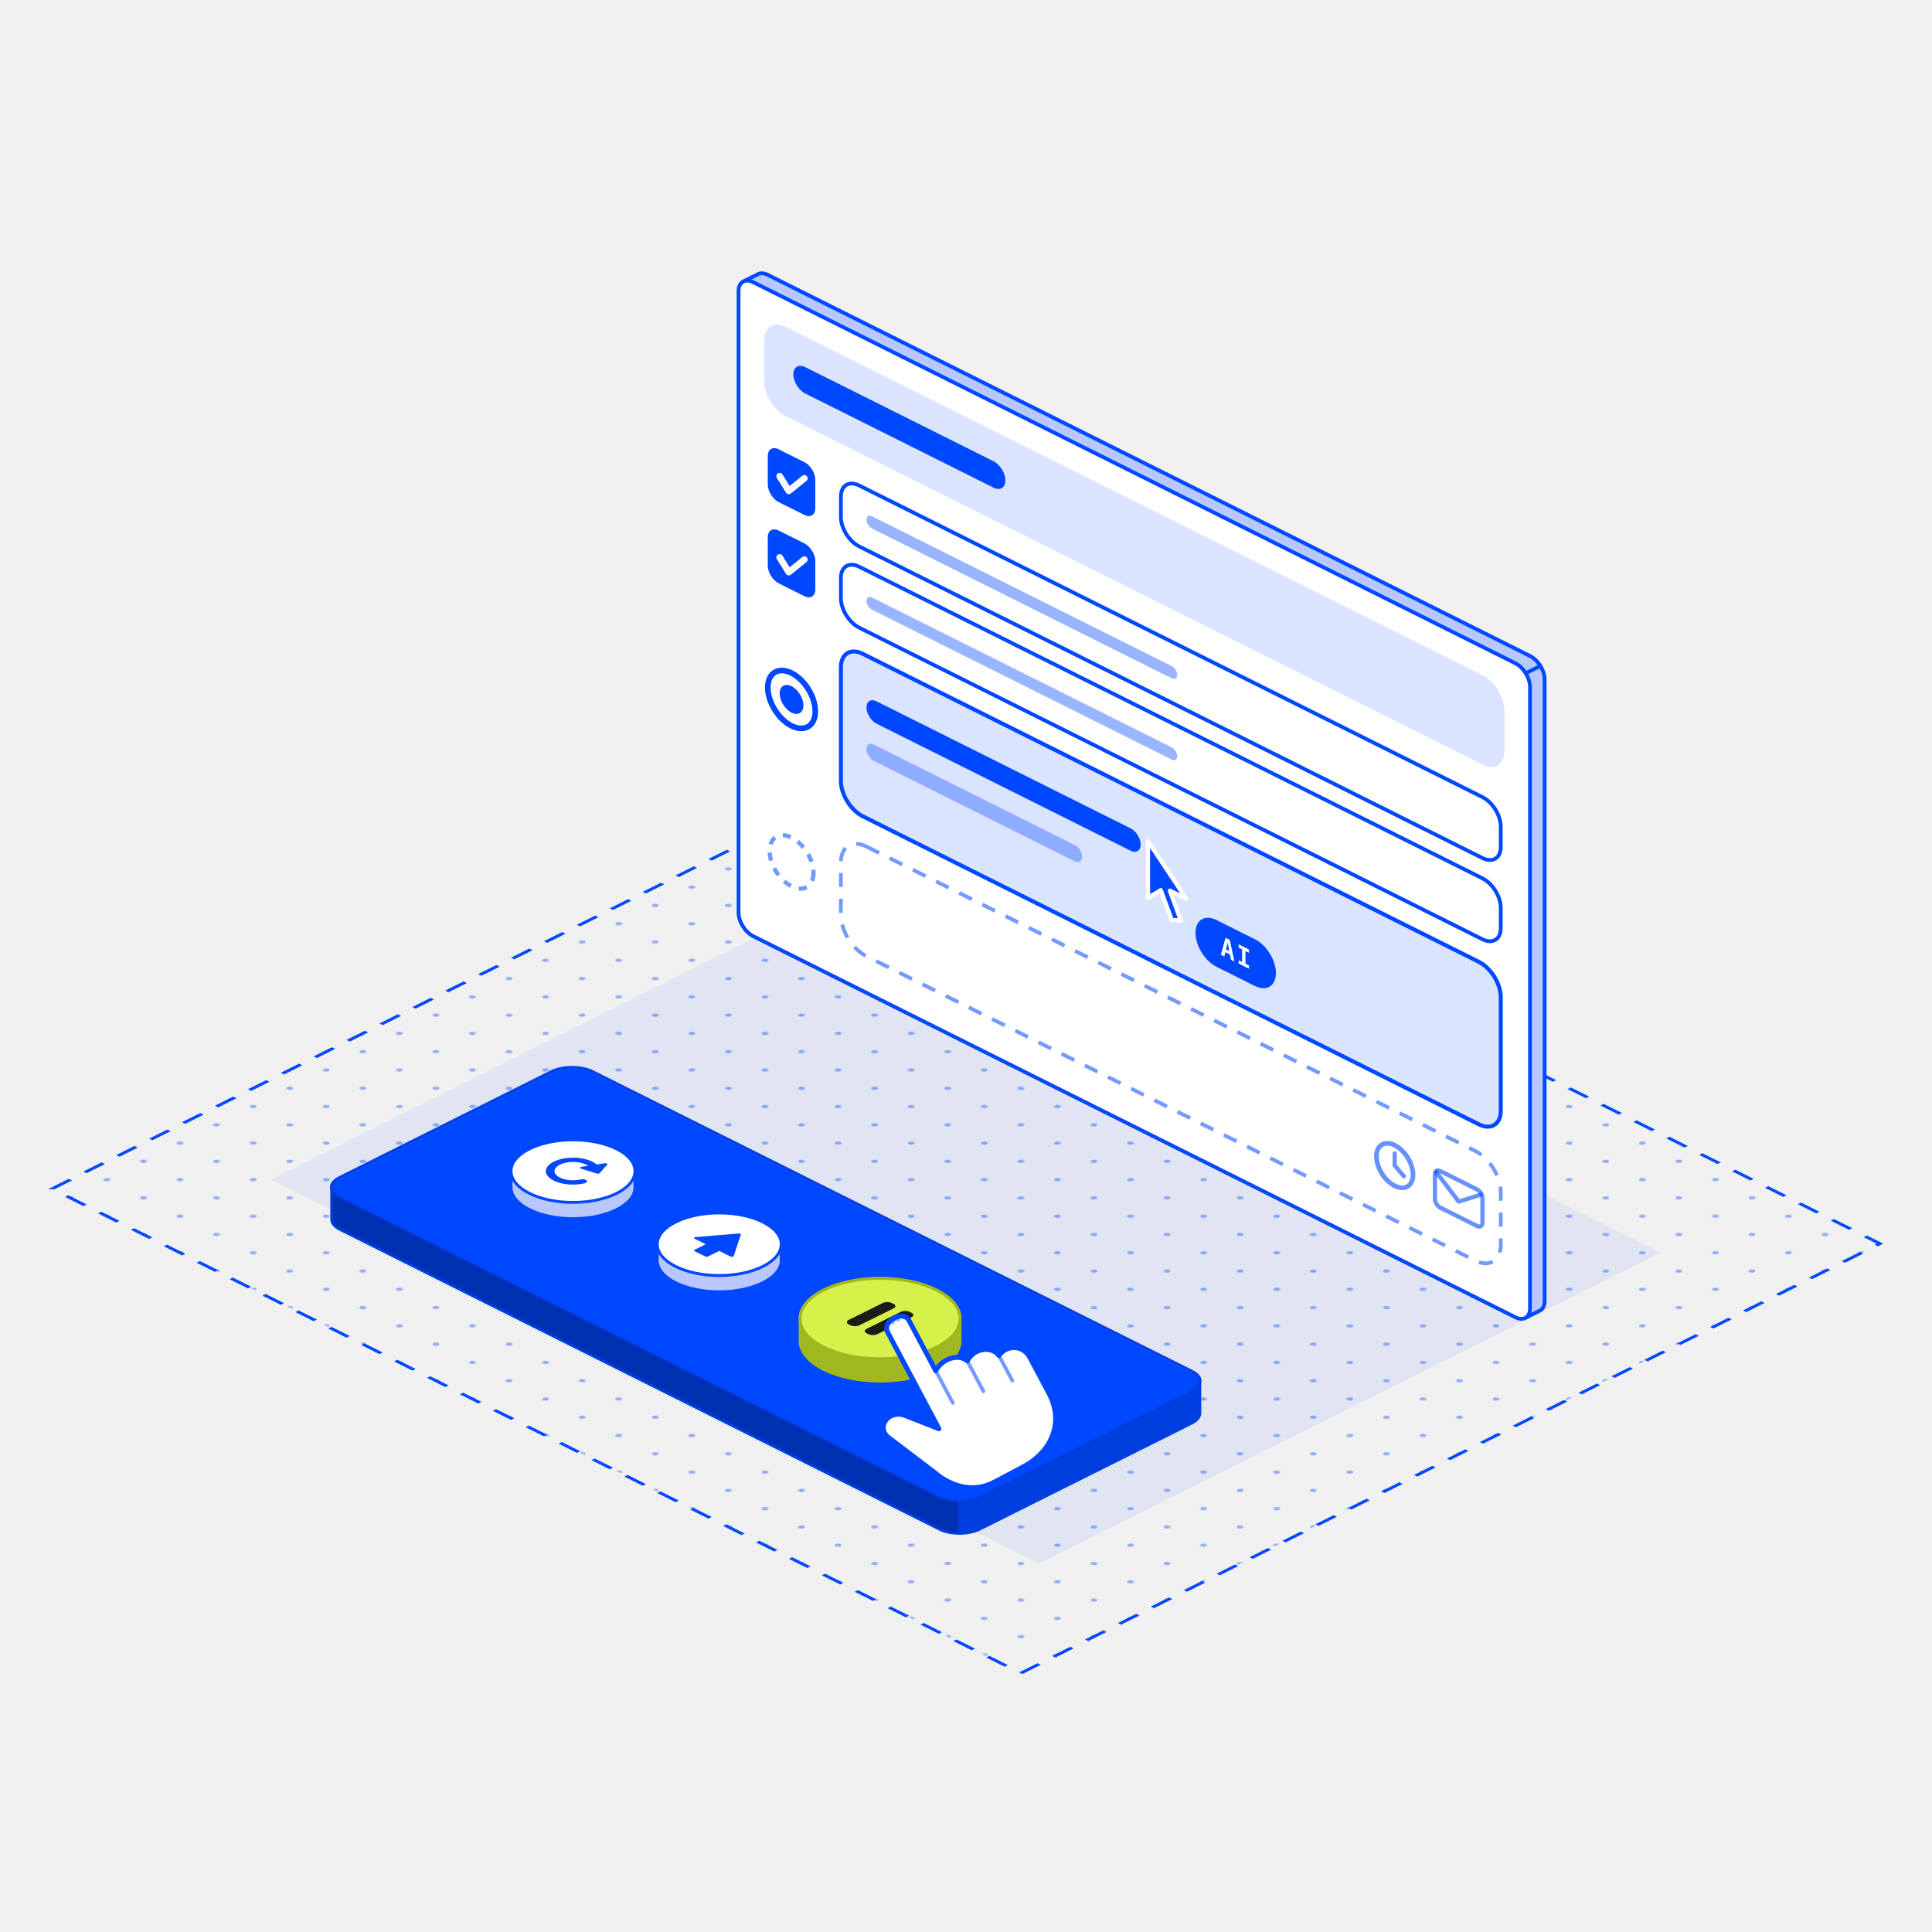
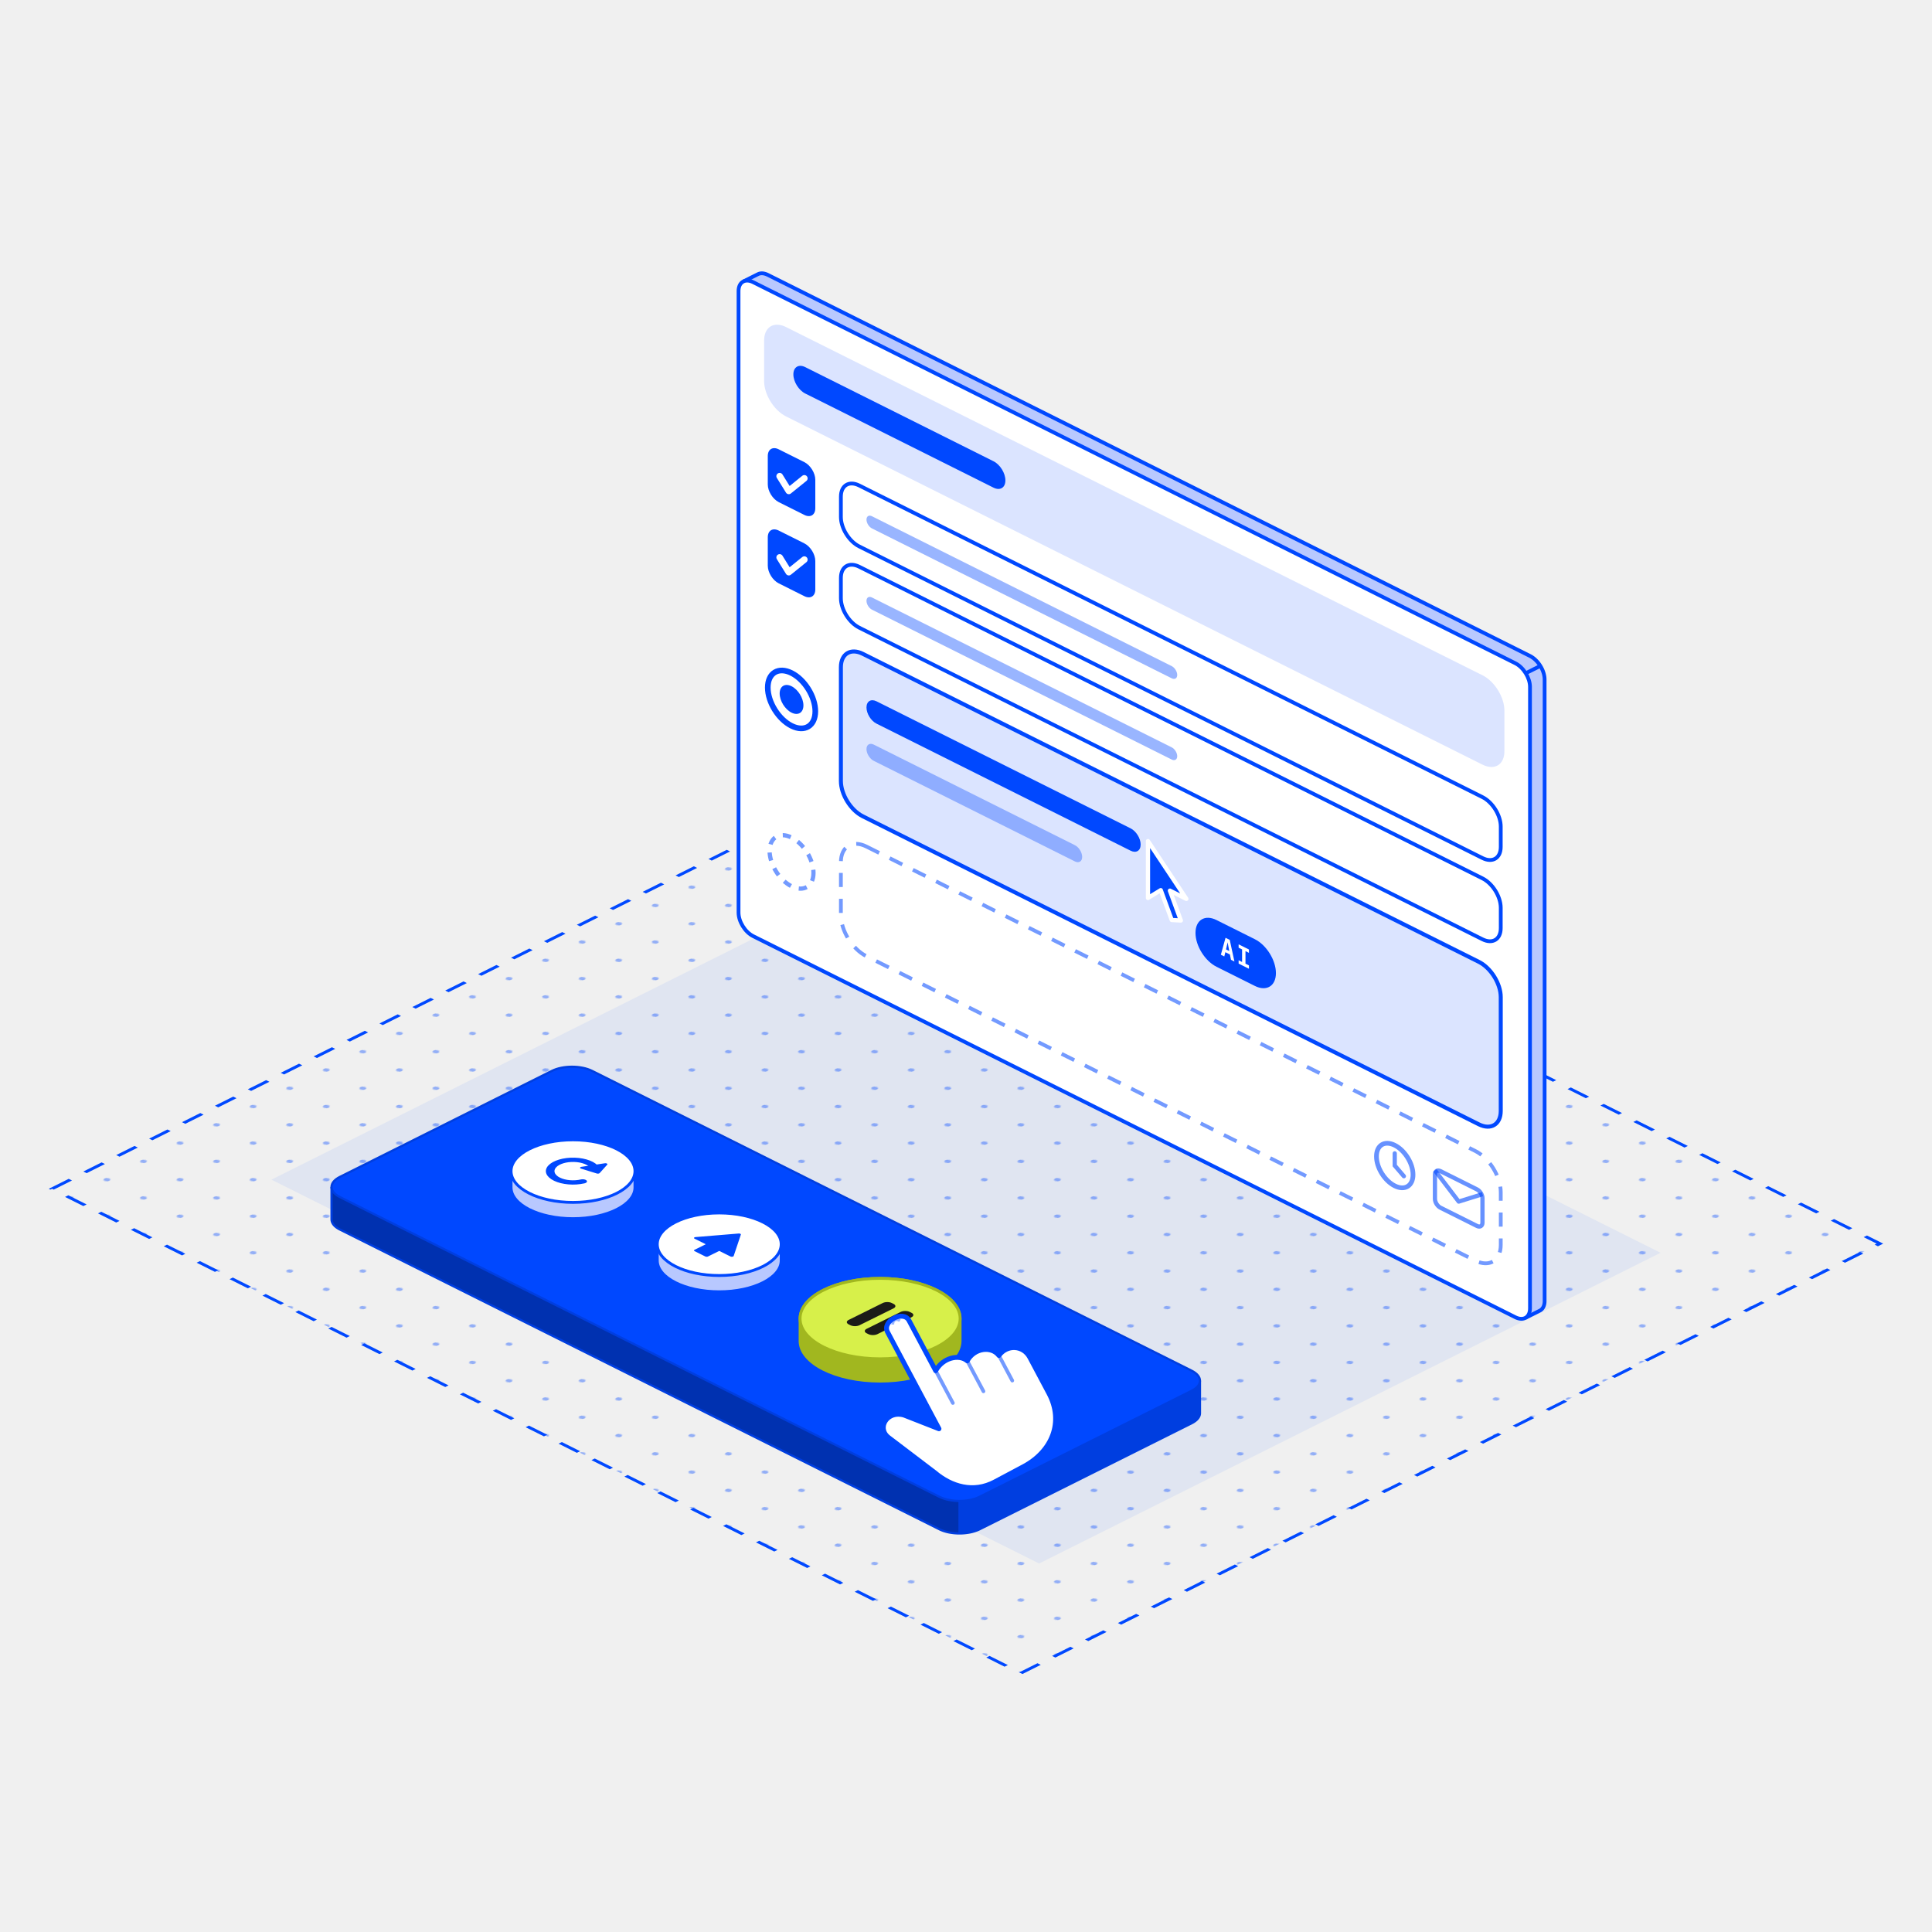
<svg xmlns="http://www.w3.org/2000/svg" width="820" height="820" viewBox="0 0 820 820" role="img" aria-label="Isometric illustration for AI Product UX. On a dotted floor, a product window stands upright with a list of steps: two ticked, the third being written by a pointer marked AI, and the last still dashed, waiting, with a clock and an envelope. In front sits a blue control bar with three round buttons, redirect, take over and a large lime pause, and a hand pressing pause." style="display: block">
  <style>.sm rect,.sm path,.sm circle{vector-effect:non-scaling-stroke}</style>
  <g transform="translate(410 410) scale(0.862) translate(-437.0 -308.3)">
    <defs>
      <linearGradient id="barSide" x1="0" y1="1" x2="1" y2="0">
        <stop offset="0.5" stop-color="#0031B0" />
        <stop offset="0.5" stop-color="#003EE0" />
      </linearGradient>
      <linearGradient id="barSide-crease-50" x1="-360.329" y1="841.885" x2="1053.885" y2="-572.329" gradientUnits="userSpaceOnUse">
        <stop offset="0.5" stop-color="#0031B0" />
        <stop offset="0.5" stop-color="#003EE0" />
      </linearGradient>
      <pattern id="floorDots" width="20" height="20" patternUnits="userSpaceOnUse">
        <circle cx="10" cy="10" r="1.3" fill="#0048FF" fill-opacity="0.38" />
      </pattern>
    </defs>
    <g transform="matrix(0.9 0.45 -0.9 0.45 410.0 206.5)">
      <rect width="530" height="470" fill="url(#floorDots)" />
      <rect width="530" height="470" fill="none" stroke="#0048FF" stroke-width="1.8" stroke-dasharray="10 8" />
      <rect x="55" y="65" width="420" height="340" fill="#0048FF" fill-opacity="0.07" />
    </g>
    <g class="sm" transform="matrix(0.9 0.45 0 1 332.2 -35.6)">
      <rect width="433" height="322" rx="8" fill="#B8C8FF" />
    </g>
    <g class="sm" transform="matrix(0.9 0.45 0 1 331.8 -35.4)">
      <rect width="433" height="322" rx="8" fill="#B8C8FF" />
    </g>
    <g class="sm" transform="matrix(0.9 0.45 0 1 331.3 -35.1)">
      <rect width="433" height="322" rx="8" fill="#B8C8FF" />
    </g>
    <g class="sm" transform="matrix(0.9 0.45 0 1 330.9 -34.9)">
      <rect width="433" height="322" rx="8" fill="#B8C8FF" />
    </g>
    <g class="sm" transform="matrix(0.9 0.45 0 1 330.4 -34.7)">
      <rect width="433" height="322" rx="8" fill="#B8C8FF" />
    </g>
    <g class="sm" transform="matrix(0.9 0.45 0 1 330.0 -34.5)">
      <rect width="433" height="322" rx="8" fill="#B8C8FF" />
    </g>
    <g class="sm" transform="matrix(0.9 0.45 0 1 329.5 -34.2)">
      <rect width="433" height="322" rx="8" fill="#B8C8FF" />
    </g>
    <g class="sm" transform="matrix(0.9 0.45 0 1 329.1 -34.0)">
      <rect width="433" height="322" rx="8" fill="#B8C8FF" />
    </g>
    <g class="sm" transform="matrix(0.9 0.45 0 1 328.6 -33.8)">
      <rect width="433" height="322" rx="8" fill="#B8C8FF" />
    </g>
    <g class="sm" transform="matrix(0.9 0.45 0 1 328.2 -33.6)">
      <rect width="433" height="322" rx="8" fill="#B8C8FF" />
    </g>
    <g class="sm" transform="matrix(0.9 0.45 0 1 327.7 -33.3)">
      <rect width="433" height="322" rx="8" fill="#B8C8FF" />
    </g>
    <g class="sm" transform="matrix(0.9 0.45 0 1 327.3 -33.1)">
      <rect width="433" height="322" rx="8" fill="#B8C8FF" />
    </g>
    <g class="sm" transform="matrix(0.9 0.45 0 1 326.8 -32.9)">
      <rect width="433" height="322" rx="8" fill="#B8C8FF" />
    </g>
    <g class="sm" transform="matrix(0.9 0.45 0 1 326.4 -32.7)">
      <rect width="433" height="322" rx="8" fill="#B8C8FF" />
    </g>
    <g class="sm" transform="matrix(0.9 0.45 0 1 325.9 -32.4)">
      <rect width="433" height="322" rx="8" fill="#B8C8FF" />
    </g>
    <g class="sm" transform="matrix(0.9 0.45 0 1 325.5 -32.2)">
      <rect width="433" height="322" rx="8" fill="#B8C8FF" />
    </g>
    <path d="M327.38 -28.75 L334.58 -32.35 L334.92 -32.50 L335.27 -32.62 L335.64 -32.70 L336.02 -32.75 L336.42 -32.77 L336.82 -32.76 L337.24 -32.71 L337.66 -32.63 L338.09 -32.52 L338.52 -32.38 L338.96 -32.20 L339.40 -32.00 L714.70 155.65 L715.17 155.90 L715.64 156.19 L716.10 156.51 L716.56 156.85 L717.01 157.23 L717.46 157.64 L717.88 158.07 L718.30 158.52 L718.70 159.00 L719.08 159.49 L719.45 160.01 L719.79 160.54 L720.11 161.08 L720.41 161.64 L720.69 162.20 L720.94 162.77 L721.16 163.34 L721.35 163.91 L721.52 164.49 L721.65 165.06 L721.76 165.62 L721.84 166.17 L721.88 166.72 L721.90 167.25 L721.90 473.25 L721.89 473.76 L721.84 474.25 L721.77 474.72 L721.66 475.17 L721.53 475.60 L721.37 476.00 L721.18 476.38 L720.96 476.73 L720.72 477.05 L720.46 477.33 L720.16 477.59 L719.85 477.82 L719.52 478.00 L712.32 481.60" fill="none" stroke="#0048FF" stroke-width="1.60" vector-effect="non-scaling-stroke" stroke-linecap="butt" stroke-linejoin="round" data-polish="slab-outline" />
    <path d="M712.59 164.14 L719.79 160.54" fill="none" stroke="#0048FF" stroke-width="1.60" vector-effect="non-scaling-stroke" stroke-linecap="butt" stroke-linejoin="round" data-polish="slab-crease" />
    <g class="sm" transform="matrix(0.9 0.45 0 1 325.0 -32.0)">
      <rect width="433" height="322" rx="8" fill="#FFFFFF" stroke-width="1.6" />
      <rect x="14" y="14" width="405" height="44" rx="12" fill="#DBE4FF" />
      <rect x="30.0" y="29.0" width="116.0" height="13.0" rx="6.50" fill="#0048FF" fill-opacity="1" />
      <rect x="16" y="76" width="26" height="26" rx="6" fill="#0048FF" />
      <path d="M22.5 89 l5 5 l8.5 -10" fill="none" stroke="#FFFFFF" stroke-width="2.8" stroke-linecap="round" stroke-linejoin="round" />
      <rect x="16" y="116" width="26" height="26" rx="6" fill="#0048FF" />
      <path d="M22.5 129 l5 5 l8.5 -10" fill="none" stroke="#FFFFFF" stroke-width="2.8" stroke-linecap="round" stroke-linejoin="round" />
      <circle cx="29" cy="196" r="13" fill="#FFFFFF" stroke="#0048FF" stroke-width="2.4" />
      <circle cx="29" cy="196" r="6.5" fill="#0048FF" />
      <circle cx="29" cy="276" r="12" fill="none" stroke="#0048FF" stroke-opacity="0.55" stroke-width="1.8" stroke-dasharray="3.5 3.5" />
      <rect x="56" y="74" width="361" height="30" rx="10" fill="#FFFFFF" stroke="#0048FF" stroke-width="1.6" />
      <rect x="70.0" y="86.0" width="170.0" height="6.0" rx="3.00" fill="#0048FF" fill-opacity="0.4" />
      <rect x="56" y="114" width="361" height="30" rx="10" fill="#FFFFFF" stroke="#0048FF" stroke-width="1.6" />
      <rect x="70.0" y="126.0" width="170.0" height="6.0" rx="3.00" fill="#0048FF" fill-opacity="0.4" />
      <rect x="56" y="156" width="361" height="80" rx="12" fill="#DBE4FF" stroke="#0048FF" stroke-width="1.7" />
      <rect x="70.0" y="176.0" width="150.0" height="11.0" rx="5.50" fill="#0048FF" fill-opacity="1" />
      <rect x="70.0" y="198.0" width="118.0" height="8.0" rx="4.00" fill="#0048FF" fill-opacity="0.35" />
      <path d="M224 178 L224 206 L231 199 L237 211 L242 209 L236 197 L245 197 Z" fill="#0048FF" stroke="#FFFFFF" stroke-width="1.8" stroke-linejoin="round" />
      <rect x="250" y="200" width="44" height="23" rx="11.5" fill="#0048FF" />
      <text x="272" y="216" text-anchor="middle" font-family="'IBM Plex Mono', ui-monospace, monospace" font-size="13" font-weight="600" letter-spacing="1" fill="#FFFFFF">AI</text>
      <rect x="56" y="250" width="361" height="54" rx="14" fill="none" stroke="#0048FF" stroke-opacity="0.55" stroke-width="1.6" stroke-dasharray="6 5" />
      <circle cx="359" cy="277" r="10" fill="none" stroke="#0048FF" stroke-opacity="0.6" stroke-width="2" />
      <path d="M359 271 V277 L364 280" fill="none" stroke="#0048FF" stroke-opacity="0.6" stroke-width="1.8" stroke-linecap="round" />
      <rect x="381" y="268.5" width="26" height="18" rx="3" fill="none" stroke="#0048FF" stroke-opacity="0.6" stroke-width="1.8" />
      <path d="M381 269.5 L394 279 L407 269.5" fill="none" stroke="#0048FF" stroke-opacity="0.6" stroke-width="1.8" stroke-linejoin="round" />
-       <rect width="433" height="322" rx="8" stroke="#0048FF" stroke-width="1.6" data-i="20" fill="none" vector-effect="non-scaling-stroke" data-polish="front-outline" />
+       <rect width="433" height="322" rx="8" stroke="#0048FF" stroke-width="1.60" data-i="20" fill="none" vector-effect="non-scaling-stroke" data-polish="front-outline" />
    </g>
    <g transform="matrix(0.9 0.45 -0.9 0.45 243.0 371.0)">
      <rect width="350" height="138.0" rx="11" fill="url(#barSide-crease-50)" />
    </g>
    <g transform="matrix(0.9 0.45 -0.9 0.45 243.0 370.5)">
      <rect width="350" height="138.0" rx="11" fill="url(#barSide-crease-50)" />
    </g>
    <g transform="matrix(0.9 0.45 -0.9 0.45 243.0 370.0)">
      <rect width="350" height="138.0" rx="11" fill="url(#barSide-crease-50)" />
    </g>
    <g transform="matrix(0.9 0.45 -0.9 0.45 243.0 369.5)">
      <rect width="350" height="138.0" rx="11" fill="url(#barSide-crease-50)" />
    </g>
    <g transform="matrix(0.9 0.45 -0.9 0.45 243.0 369.0)">
      <rect width="350" height="138.0" rx="11" fill="url(#barSide-crease-50)" />
    </g>
    <g transform="matrix(0.9 0.45 -0.9 0.45 243.0 368.5)">
      <rect width="350" height="138.0" rx="11" fill="url(#barSide-crease-50)" />
    </g>
    <g transform="matrix(0.9 0.45 -0.9 0.45 243.0 368.0)">
      <rect width="350" height="138.0" rx="11" fill="url(#barSide-crease-50)" />
    </g>
    <g transform="matrix(0.9 0.45 -0.9 0.45 243.0 367.5)">
      <rect width="350" height="138.0" rx="11" fill="url(#barSide-crease-50)" />
    </g>
    <g transform="matrix(0.9 0.45 -0.9 0.45 243.0 367.0)">
      <rect width="350" height="138.0" rx="11" fill="url(#barSide-crease-50)" />
    </g>
    <g transform="matrix(0.9 0.45 -0.9 0.45 243.0 366.5)">
      <rect width="350" height="138.0" rx="11" fill="url(#barSide-crease-50)" />
    </g>
    <g transform="matrix(0.9 0.45 -0.9 0.45 243.0 366.0)">
      <rect width="350" height="138.0" rx="11" fill="url(#barSide-crease-50)" />
    </g>
    <g transform="matrix(0.9 0.45 -0.9 0.45 243.0 365.5)">
      <rect width="350" height="138.0" rx="11" fill="url(#barSide-crease-50)" />
    </g>
    <g transform="matrix(0.9 0.45 -0.9 0.45 243.0 365.0)">
      <rect width="350" height="138.0" rx="11" fill="url(#barSide-crease-50)" />
    </g>
    <g transform="matrix(0.9 0.45 -0.9 0.45 243.0 364.5)">
      <rect width="350" height="138.0" rx="11" fill="url(#barSide-crease-50)" />
    </g>
    <g transform="matrix(0.9 0.45 -0.9 0.45 243.0 364.0)">
      <rect width="350" height="138.0" rx="11" fill="url(#barSide-crease-50)" />
    </g>
    <g transform="matrix(0.9 0.45 -0.9 0.45 243.0 363.5)">
      <rect width="350" height="138.0" rx="11" fill="url(#barSide-crease-50)" />
    </g>
    <g transform="matrix(0.9 0.45 -0.9 0.45 243.0 363.0)">
      <rect width="350" height="138.0" rx="11" fill="url(#barSide-crease-50)" />
    </g>
    <g transform="matrix(0.9 0.45 -0.9 0.45 243.0 362.5)">
      <rect width="350" height="138.0" rx="11" fill="url(#barSide-crease-50)" />
    </g>
    <g transform="matrix(0.9 0.45 -0.9 0.45 243.0 362.0)">
      <rect width="350" height="138.0" rx="11" fill="url(#barSide-crease-50)" />
    </g>
    <g transform="matrix(0.9 0.45 -0.9 0.45 243.0 361.5)">
      <rect width="350" height="138.0" rx="11" fill="url(#barSide-crease-50)" />
    </g>
    <g transform="matrix(0.9 0.45 -0.9 0.45 243.0 361.0)">
      <rect width="350" height="138.0" rx="11" fill="url(#barSide-crease-50)" />
    </g>
    <g transform="matrix(0.9 0.45 -0.9 0.45 243.0 360.5)">
      <rect width="350" height="138.0" rx="11" fill="url(#barSide-crease-50)" />
    </g>
    <g transform="matrix(0.9 0.45 -0.9 0.45 243.0 360.0)">
      <rect width="350" height="138.0" rx="11" fill="url(#barSide-crease-50)" />
    </g>
    <g transform="matrix(0.9 0.45 -0.9 0.45 243.0 359.5)">
      <rect width="350" height="138.0" rx="11" fill="url(#barSide-crease-50)" />
    </g>
    <g transform="matrix(0.9 0.45 -0.9 0.45 243.0 359.0)">
      <rect width="350" height="138.0" rx="11" fill="url(#barSide-crease-50)" />
    </g>
    <g transform="matrix(0.9 0.45 -0.9 0.45 243.0 358.5)">
      <rect width="350" height="138.0" rx="11" fill="url(#barSide-crease-50)" />
    </g>
    <g transform="matrix(0.9 0.45 -0.9 0.45 243.0 358.0)">
      <rect width="350" height="138.0" rx="11" fill="url(#barSide-crease-50)" />
    </g>
    <g transform="matrix(0.9 0.45 -0.9 0.45 243.0 357.5)">
      <rect width="350" height="138.0" rx="11" fill="url(#barSide-crease-50)" />
    </g>
    <g transform="matrix(0.9 0.45 -0.9 0.45 243.0 357.0)">
      <rect width="350" height="138.0" rx="11" fill="url(#barSide-crease-50)" />
    </g>
    <g transform="matrix(0.9 0.45 -0.9 0.45 243.0 356.5)">
      <rect width="350" height="138.0" rx="11" fill="url(#barSide-crease-50)" />
    </g>
    <g transform="matrix(0.9 0.45 -0.9 0.45 243.0 356.0)">
      <rect width="350" height="138.0" rx="11" fill="url(#barSide-crease-50)" />
    </g>
    <g transform="matrix(0.9 0.45 -0.9 0.45 243.0 355.5)">
      <rect width="350" height="138.0" rx="11" fill="url(#barSide-crease-50)" />
    </g>
-     <path d="M552.20 512.50 L552.20 528.50 L552.17 528.96 L552.08 529.41 L551.93 529.87 L551.72 530.31 L551.46 530.75 L551.13 531.18 L550.76 531.60 L550.32 532.00 L549.84 532.39 L549.31 532.76 L548.73 533.12 L548.10 533.45 L443.70 585.65 L443.03 585.96 L442.32 586.25 L441.58 586.52 L440.80 586.76 L439.99 586.98 L439.16 587.17 L438.30 587.33 L437.42 587.46 L436.53 587.57 L435.63 587.64 L434.72 587.69 L433.80 587.70 L432.88 587.69 L431.97 587.64 L431.07 587.57 L430.18 587.46 L429.30 587.33 L428.44 587.17 L427.61 586.98 L426.80 586.76 L426.02 586.52 L425.28 586.25 L424.57 585.96 L423.90 585.65 L128.70 438.05 L128.07 437.72 L127.49 437.36 L126.96 436.99 L126.48 436.60 L126.04 436.20 L125.67 435.78 L125.34 435.35 L125.08 434.91 L124.87 434.47 L124.72 434.01 L124.63 433.56 L124.60 433.10 L124.60 417.10" fill="none" stroke="#003EE0" stroke-width="1.08" vector-effect="non-scaling-stroke" stroke-linecap="butt" stroke-linejoin="round" data-polish="slab-outline" />
-     <path d="M433.80 571.70 L433.80 587.70" fill="none" stroke="#003EE0" stroke-width="1.08" vector-effect="non-scaling-stroke" stroke-linecap="butt" stroke-linejoin="round" data-polish="slab-crease" />
+     <path d="M552.20 512.50 L552.20 528.50 L552.17 528.96 L552.08 529.41 L551.93 529.87 L551.72 530.31 L551.46 530.75 L551.13 531.18 L550.76 531.60 L550.32 532.00 L549.84 532.39 L549.31 532.76 L548.73 533.12 L548.10 533.45 L443.70 585.65 L443.03 585.96 L442.32 586.25 L441.58 586.52 L440.80 586.76 L439.99 586.98 L439.16 587.17 L438.30 587.33 L437.42 587.46 L436.53 587.57 L435.63 587.64 L434.72 587.69 L433.80 587.70 L432.88 587.69 L431.97 587.64 L431.07 587.57 L430.18 587.46 L429.30 587.33 L428.44 587.17 L427.61 586.98 L426.80 586.76 L426.02 586.52 L425.28 586.25 L424.57 585.96 L423.90 585.65 L128.70 438.05 L128.07 437.72 L127.49 437.36 L126.96 436.99 L126.48 436.60 L126.04 436.20 L125.67 435.78 L125.34 435.35 L125.08 434.91 L124.87 434.47 L124.72 434.01 L124.63 433.56 L124.60 433.10 L124.60 417.10" fill="none" stroke="#003EE0" stroke-width="0.93" vector-effect="non-scaling-stroke" stroke-linecap="butt" stroke-linejoin="round" data-polish="slab-outline" />
+     <path d="M433.80 571.70 L433.80 587.70" fill="none" stroke="#003EE0" stroke-width="0.93" vector-effect="non-scaling-stroke" stroke-linecap="butt" stroke-linejoin="round" data-polish="slab-crease" />
    <g transform="matrix(0.9 0.45 -0.9 0.45 243.0 355.0)">
      <rect width="350" height="138.0" rx="11" fill="#0048FF" stroke-width="1.2" />
-       <rect width="350" height="138.0" rx="11" stroke="#003EE0" stroke-width="1.2" data-i="76" fill="none" data-polish="front-outline" />
+       <rect width="350" height="138.0" rx="11" stroke="#003EE0" stroke-width="0.93" data-i="76" fill="none" vector-effect="non-scaling-stroke" data-polish="front-outline" />
    </g>
    <path d="M213.0 417.3 V409.3 A30.5 15.4 0 0 1 274.0 409.3 V417.3 A30.5 15.4 0 0 1 213.0 417.3 Z" fill="#B8C8FF" stroke="#0048FF" stroke-width="1.4" />
    <ellipse cx="243.5" cy="409.3" rx="30.5" ry="15.4" fill="#FFFFFF" stroke="#0048FF" stroke-width="1.4" />
    <g transform="translate(243.5 409.3) scale(1.25 0.62) rotate(45)">
      <path d="M8.46 3.08 A9 9 0 1 1 4.23 -7.95" fill="none" stroke="#0048FF" stroke-width="3.4" stroke-linecap="round" />
      <path d="M7.76 -6.07 L0.65 -4.41 L5.15 -12.89 Z" fill="#0048FF" stroke="#0048FF" stroke-width="1.6" stroke-linejoin="round" />
    </g>
    <path d="M285.0 453.3 V445.3 A30.5 15.4 0 0 1 346.0 445.3 V453.3 A30.5 15.4 0 0 1 285.0 453.3 Z" fill="#B8C8FF" stroke="#0048FF" stroke-width="1.4" />
    <ellipse cx="315.5" cy="445.3" rx="30.5" ry="15.4" fill="#FFFFFF" stroke="#0048FF" stroke-width="1.4" />
    <g transform="translate(315.5 445.3) scale(1.25 0.62) rotate(45)">
      <path d="M0 -11 L10 3 L3 3 L3 10 L-3 10 L-3 3 L-10 3 Z" fill="#0048FF" stroke="#0048FF" stroke-width="1.5" stroke-linejoin="round" />
    </g>
    <path d="M355.3 492.9 V481.9 A39.4 19.8 0 0 1 434.1 481.9 V492.9 A39.4 19.8 0 0 1 355.3 492.9 Z" fill="#A1B71F" stroke="#A1B71F" stroke-width="1.4" />
    <ellipse cx="394.7" cy="481.9" rx="39.4" ry="19.8" fill="#D7F04A" stroke="#A1B71F" stroke-width="1.4" />
    <g transform="translate(394.7 481.9) scale(1.25 0.62) rotate(45)">
      <rect x="-8" y="-12" width="6" height="24" rx="2.5" fill="#1B1B18" />
      <rect x="2" y="-12" width="6" height="24" rx="2.5" fill="#1B1B18" />
    </g>
    <g transform="translate(402.7 483.9) rotate(-28)">
      <path d="M-6 2 C-6 -4 6 -4 6 2 L6 30 C12 26 20 28 22 33 C28 29 36 32 37 38 C43 35 50 39 50 46 L50 66 C50 82 38 92 22 92 L6 92 C-6 92 -14 84 -18 74 L-30 48 C-33 41 -24 36 -18 42 L-6 56 Z" fill="#FFFFFF" stroke="#0048FF" stroke-width="2.4" stroke-linejoin="round" />
      <path d="M6 30 V48 M22 33 V50 M37 38 V52" fill="none" stroke="#0048FF" stroke-width="1.8" stroke-linecap="round" stroke-opacity="0.55" />
      <path d="M-2 0 C-1 -2 1 -2 2 0" fill="none" stroke="#0048FF" stroke-opacity="0.4" stroke-width="1.4" />
    </g>
  </g>
</svg>
